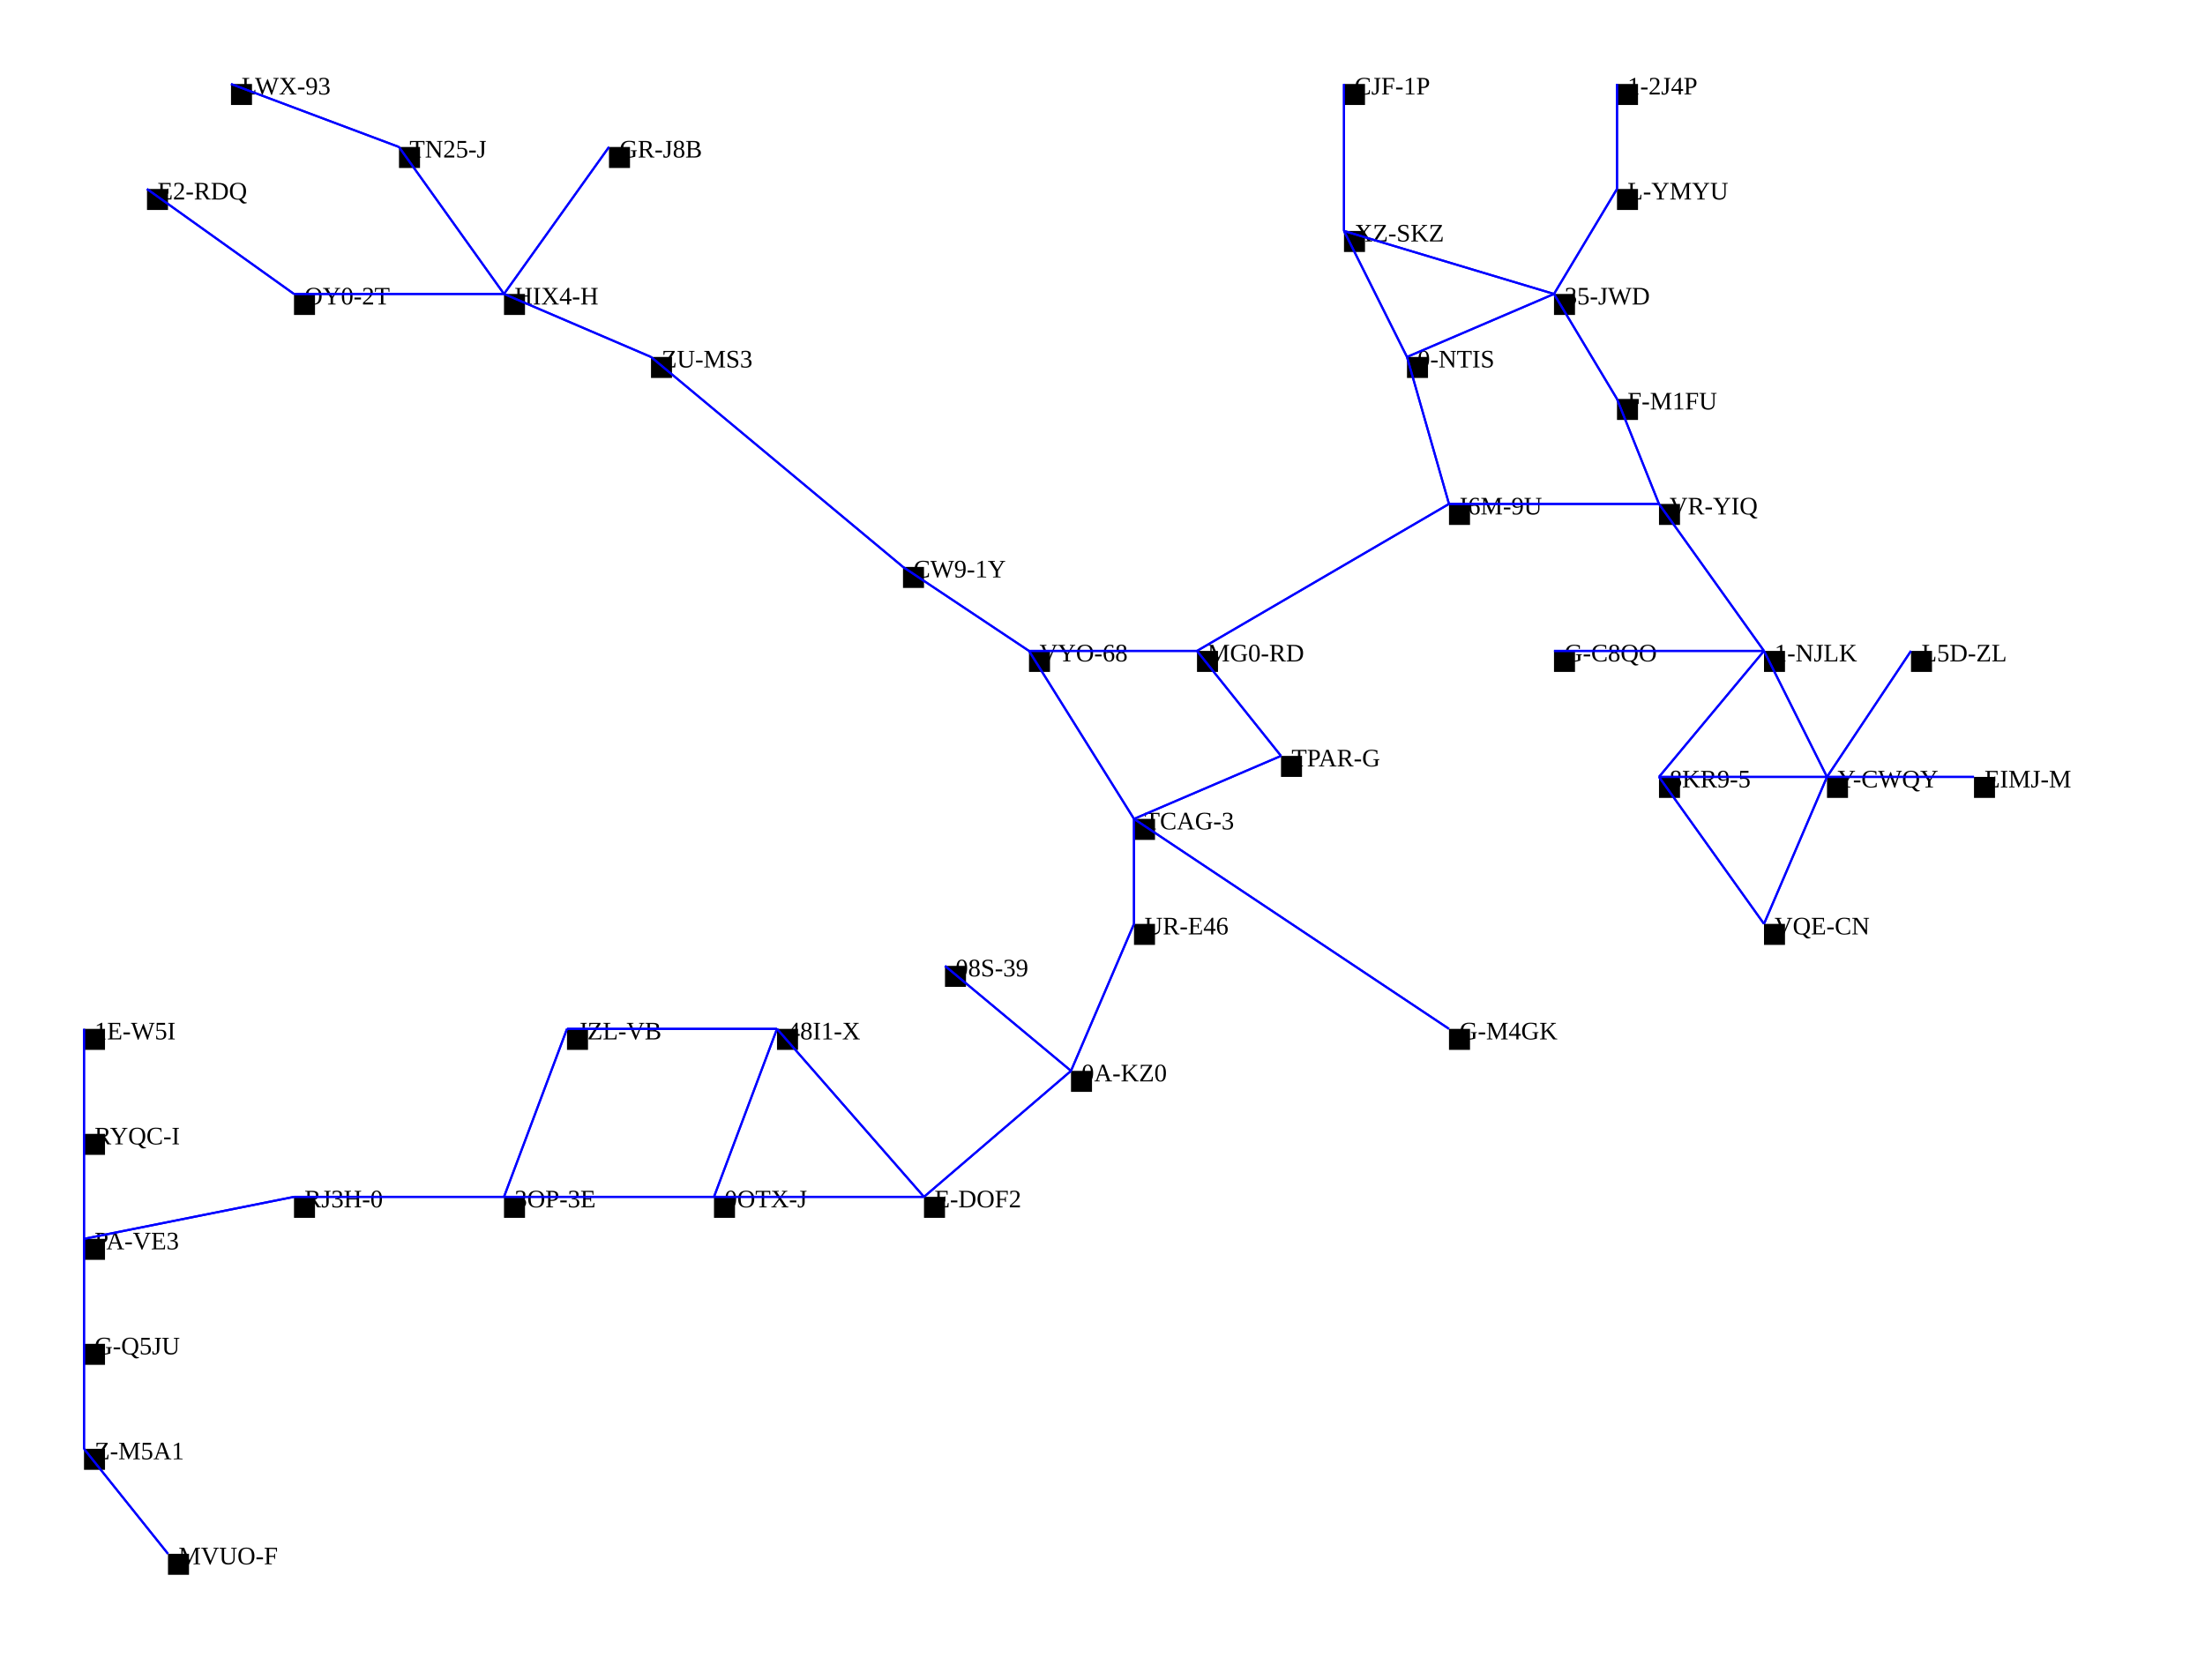
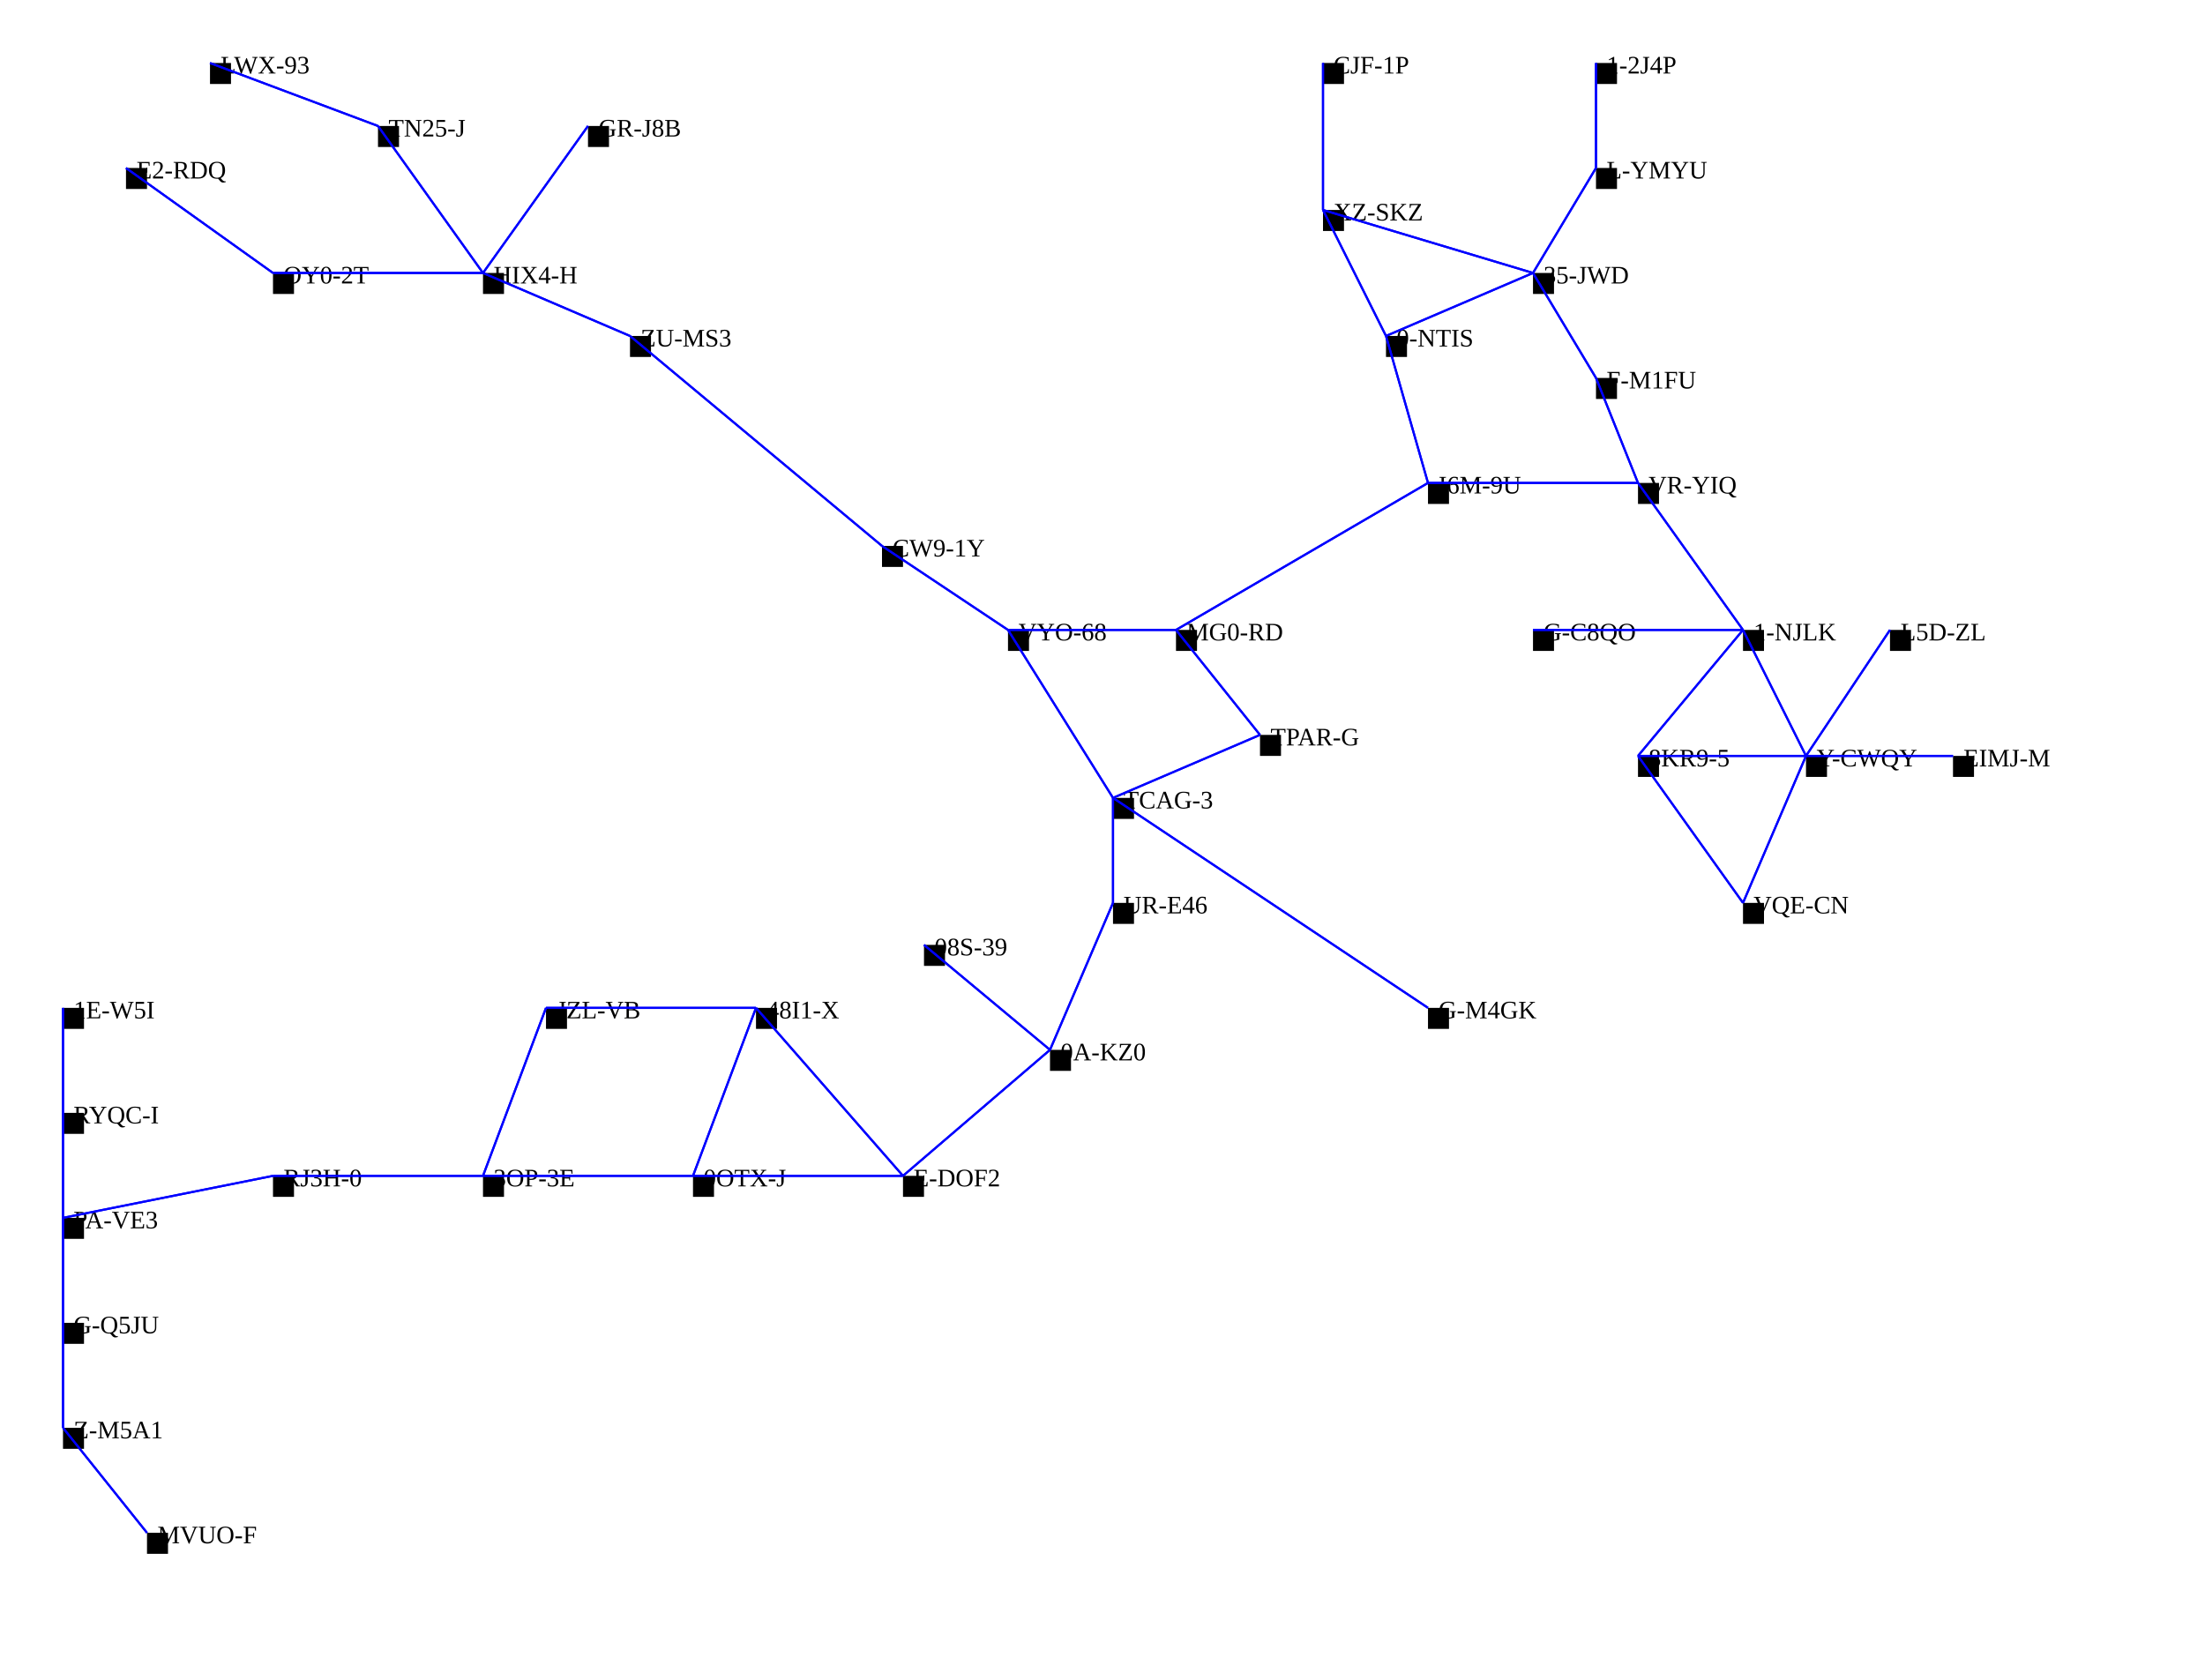
- <svg xmlns="http://www.w3.org/2000/svg" id="22269" height="800.00" width="1050.00">
-   <rect height="10.00" width="10.00" Region="Period Basis" y="490.00" x="40.00" Type="system" id="22270" ID="30004964" Name="1E-W5I" />
-   <text id="22271" x="45.00" y="495.00">1E-W5I</text>
-   <rect height="10.00" width="10.00" Region="Period Basis" y="740.00" x="80.00" Type="system" id="22273" ID="30004966" Name="MVUO-F" />
-   <text id="22274" x="85.00" y="745.00">MVUO-F</text>
-   <rect height="10.00" width="10.00" Region="Period Basis" y="540.00" x="40.00" Type="system" id="22276" ID="30004963" Name="RYQC-I" />
-   <text id="22277" x="45.00" y="545.00">RYQC-I</text>
-   <rect height="10.00" width="10.00" Region="Period Basis" y="690.00" x="40.00" Type="system" id="22279" ID="30004965" Name="Z-M5A1" />
-   <text id="22280" x="45.00" y="695.00">Z-M5A1</text>
-   <rect height="10.00" width="10.00" Region="Period Basis" y="640.00" x="40.00" Type="system" id="22282" ID="30004962" Name="G-Q5JU" />
-   <text id="22283" x="45.00" y="645.00">G-Q5JU</text>
-   <rect height="10.00" width="10.00" Region="Period Basis" y="590.00" x="40.00" Type="system" id="22285" ID="30004961" Name="PA-VE3" />
-   <text id="22286" x="45.00" y="595.00">PA-VE3</text>
-   <rect height="10.00" width="10.00" Region="Period Basis" y="90.00" x="70.00" Type="system" id="22288" ID="30004959" Name="E2-RDQ" />
-   <text id="22289" x="75.00" y="95.00">E2-RDQ</text>
-   <rect height="10.00" width="10.00" Region="Period Basis" y="140.00" x="140.00" Type="system" id="22291" ID="30004958" Name="OY0-2T" />
-   <text id="22292" x="145.00" y="145.00">OY0-2T</text>
-   <rect height="10.00" width="10.00" Region="Period Basis" y="570.00" x="140.00" Type="system" id="22294" ID="30004953" Name="RJ3H-0" />
-   <text id="22295" x="145.00" y="575.00">RJ3H-0</text>
-   <rect height="10.00" width="10.00" Region="Period Basis" y="70.00" x="190.00" Type="system" id="22297" ID="30004960" Name="TN25-J" />
-   <text id="22298" x="195.00" y="75.00">TN25-J</text>
-   <rect height="10.00" width="10.00" Region="Period Basis" y="570.00" x="240.00" Type="system" id="22300" ID="30004951" Name="3OP-3E" />
-   <text id="22301" x="245.00" y="575.00">3OP-3E</text>
-   <rect height="10.00" width="10.00" Region="Period Basis" y="140.00" x="240.00" Type="system" id="22303" ID="30004956" Name="HIX4-H" />
-   <text id="22304" x="245.00" y="145.00">HIX4-H</text>
-   <rect height="10.00" width="10.00" Region="Period Basis" y="490.00" x="270.00" Type="system" id="22306" ID="30004952" Name="JZL-VB" />
-   <text id="22307" x="275.00" y="495.00">JZL-VB</text>
-   <rect height="10.00" width="10.00" Region="Period Basis" y="70.00" x="290.00" Type="system" id="22309" ID="30004957" Name="GR-J8B" />
-   <text id="22310" x="295.00" y="75.00">GR-J8B</text>
-   <rect height="10.00" width="10.00" Region="Period Basis" y="170.00" x="310.00" Type="system" id="22312" ID="30004955" Name="ZU-MS3" />
-   <text id="22313" x="315.00" y="175.00">ZU-MS3</text>
-   <rect height="10.00" width="10.00" Region="Period Basis" y="570.00" x="340.00" Type="system" id="22315" ID="30004950" Name="0OTX-J" />
-   <text id="22316" x="345.00" y="575.00">0OTX-J</text>
-   <rect height="10.00" width="10.00" Region="Period Basis" y="490.00" x="370.00" Type="system" id="22318" ID="30004949" Name="48I1-X" />
-   <text id="22319" x="375.00" y="495.00">48I1-X</text>
-   <rect height="10.00" width="10.00" Region="Period Basis" y="270.00" x="430.00" Type="system" id="22321" ID="30004939" Name="CW9-1Y" />
-   <text id="22322" x="435.00" y="275.00">CW9-1Y</text>
-   <rect height="10.00" width="10.00" Region="Period Basis" y="460.00" x="450.00" Type="system" id="22324" ID="30004954" Name="08S-39" />
-   <text id="22325" x="455.00" y="465.00">08S-39</text>
-   <rect height="10.00" width="10.00" Region="Period Basis" y="570.00" x="440.00" Type="system" id="22327" ID="30004948" Name="E-DOF2" />
-   <text id="22328" x="445.00" y="575.00">E-DOF2</text>
-   <rect height="10.00" width="10.00" Region="Period Basis" y="310.00" x="490.00" Type="system" id="22330" ID="30004936" Name="VYO-68" />
-   <text id="22331" x="495.00" y="315.00">VYO-68</text>
-   <rect height="10.00" width="10.00" Region="Period Basis" y="510.00" x="510.00" Type="system" id="22333" ID="30004947" Name="0A-KZ0" />
-   <text id="22334" x="515.00" y="515.00">0A-KZ0</text>
-   <rect height="10.00" width="10.00" Region="Period Basis" y="440.00" x="540.00" Type="system" id="22336" ID="30004938" Name="UR-E46" />
-   <text id="22337" x="545.00" y="445.00">UR-E46</text>
-   <rect height="10.00" width="10.00" Region="Period Basis" y="390.00" x="540.00" Type="system" id="22339" ID="30004937" Name="TCAG-3" />
-   <text id="22340" x="545.00" y="395.00">TCAG-3</text>
-   <rect height="10.00" width="10.00" Region="Period Basis" y="310.00" x="570.00" Type="system" id="22342" ID="30004934" Name="MG0-RD" />
-   <text id="22343" x="575.00" y="315.00">MG0-RD</text>
-   <rect height="10.00" width="10.00" Region="Period Basis" y="360.00" x="610.00" Type="system" id="22345" ID="30004935" Name="TPAR-G" />
-   <text id="22346" x="615.00" y="365.00">TPAR-G</text>
-   <rect height="10.00" width="10.00" Region="Period Basis" y="110.00" x="640.00" Type="system" id="22348" ID="30004932" Name="XZ-SKZ" />
-   <text id="22349" x="645.00" y="115.00">XZ-SKZ</text>
-   <rect height="10.00" width="10.00" Region="Period Basis" y="170.00" x="670.00" Type="system" id="22351" ID="30004930" Name="0-NTIS" />
-   <text id="22352" x="675.00" y="175.00">0-NTIS</text>
-   <rect height="10.00" width="10.00" Region="Period Basis" y="240.00" x="690.00" Type="system" id="22354" ID="30004933" Name="I6M-9U" />
-   <text id="22355" x="695.00" y="245.00">I6M-9U</text>
-   <rect height="10.00" width="10.00" Region="Period Basis" y="310.00" x="740.00" Type="system" id="22357" ID="30004945" Name="G-C8QO" />
-   <text id="22358" x="745.00" y="315.00">G-C8QO</text>
-   <rect height="10.00" width="10.00" Region="Period Basis" y="140.00" x="740.00" Type="system" id="22360" ID="30004928" Name="35-JWD" />
-   <text id="22361" x="745.00" y="145.00">35-JWD</text>
-   <rect height="10.00" width="10.00" Region="Period Basis" y="90.00" x="770.00" Type="system" id="22363" ID="30004927" Name="L-YMYU" />
-   <text id="22364" x="775.00" y="95.00">L-YMYU</text>
-   <rect height="10.00" width="10.00" Region="Period Basis" y="190.00" x="770.00" Type="system" id="22366" ID="30004929" Name="F-M1FU" />
-   <text id="22367" x="775.00" y="195.00">F-M1FU</text>
-   <rect height="10.00" width="10.00" Region="Period Basis" y="240.00" x="790.00" Type="system" id="22369" ID="30004931" Name="VR-YIQ" />
-   <text id="22370" x="795.00" y="245.00">VR-YIQ</text>
-   <rect height="10.00" width="10.00" Region="Period Basis" y="370.00" x="790.00" Type="system" id="22372" ID="30004942" Name="8KR9-5" />
-   <text id="22373" x="795.00" y="375.00">8KR9-5</text>
-   <rect height="10.00" width="10.00" Region="Period Basis" y="310.00" x="840.00" Type="system" id="22375" ID="30004940" Name="1-NJLK" />
-   <text id="22376" x="845.00" y="315.00">1-NJLK</text>
-   <rect height="10.00" width="10.00" Region="Period Basis" y="440.00" x="840.00" Type="system" id="22378" ID="30004943" Name="VQE-CN" />
-   <text id="22379" x="845.00" y="445.00">VQE-CN</text>
-   <rect height="10.00" width="10.00" Region="Period Basis" y="370.00" x="870.00" Type="system" id="22381" ID="30004941" Name="Y-CWQY" />
-   <text id="22382" x="875.00" y="375.00">Y-CWQY</text>
-   <rect height="10.00" width="10.00" Region="Period Basis" y="310.00" x="910.00" Type="system" id="22384" ID="30004944" Name="L5D-ZL" />
-   <text id="22385" x="915.00" y="315.00">L5D-ZL</text>
-   <rect height="10.00" width="10.00" Region="Period Basis" y="370.00" x="940.00" Type="system" id="22387" ID="30004946" Name="EIMJ-M" />
-   <text id="22388" x="945.00" y="375.00">EIMJ-M</text>
-   <rect height="10.00" width="10.00" Region="Delve" y="40.00" x="110.00" Type="system" id="22390" ID="30004800" Name="LWX-93" />
-   <text id="22391" x="115.00" y="45.00">LWX-93</text>
-   <rect height="10.00" width="10.00" Region="Stain" y="40.00" x="640.00" Type="system" id="22393" ID="30001926" Name="CJF-1P" />
-   <text id="22394" x="645.00" y="45.00">CJF-1P</text>
-   <rect height="10.00" width="10.00" Region="Paragon Soul" y="490.00" x="690.00" Type="system" id="22396" ID="30004696" Name="G-M4GK" />
-   <text id="22397" x="695.00" y="495.00">G-M4GK</text>
-   <rect height="10.00" width="10.00" Region="Delve" y="40.00" x="770.00" Type="system" id="22399" ID="30004801" Name="1-2J4P" />
-   <text id="22400" x="775.00" y="45.00">1-2J4P</text>
-   <line y1="490.00" x1="40.00" id="22402" x2="40.00" y2="540.00" style="stroke:blue;fill:blue;" />
-   <line y1="740.00" x1="80.00" id="22403" x2="40.00" y2="690.00" style="stroke:blue;fill:blue;" />
-   <line y1="540.00" x1="40.00" id="22404" x2="40.00" y2="590.00" style="stroke:blue;fill:blue;" />
-   <line y1="540.00" x1="40.00" id="22405" x2="40.00" y2="490.00" style="stroke:blue;fill:blue;" />
-   <line y1="690.00" x1="40.00" id="22406" x2="40.00" y2="640.00" style="stroke:blue;fill:blue;" />
-   <line y1="690.00" x1="40.00" id="22407" x2="80.00" y2="740.00" style="stroke:blue;fill:blue;" />
-   <line y1="640.00" x1="40.00" id="22408" x2="40.00" y2="590.00" style="stroke:blue;fill:blue;" />
-   <line y1="640.00" x1="40.00" id="22409" x2="40.00" y2="690.00" style="stroke:blue;fill:blue;" />
-   <line y1="590.00" x1="40.00" id="22410" x2="140.00" y2="570.00" style="stroke:blue;fill:blue;" />
-   <line y1="590.00" x1="40.00" id="22411" x2="40.00" y2="640.00" style="stroke:blue;fill:blue;" />
-   <line y1="590.00" x1="40.00" id="22412" x2="40.00" y2="540.00" style="stroke:blue;fill:blue;" />
-   <line y1="90.00" x1="70.00" id="22413" x2="140.00" y2="140.00" style="stroke:blue;fill:blue;" />
-   <line y1="140.00" x1="140.00" id="22414" x2="240.00" y2="140.00" style="stroke:blue;fill:blue;" />
-   <line y1="140.00" x1="140.00" id="22415" x2="70.00" y2="90.00" style="stroke:blue;fill:blue;" />
-   <line y1="570.00" x1="140.00" id="22416" x2="240.00" y2="570.00" style="stroke:blue;fill:blue;" />
-   <line y1="570.00" x1="140.00" id="22417" x2="40.00" y2="590.00" style="stroke:blue;fill:blue;" />
-   <line y1="70.00" x1="190.00" id="22418" x2="110.00" y2="40.00" style="stroke:blue;fill:blue;" />
-   <line y1="70.00" x1="190.00" id="22419" x2="240.00" y2="140.00" style="stroke:blue;fill:blue;" />
-   <line y1="570.00" x1="240.00" id="22420" x2="340.00" y2="570.00" style="stroke:blue;fill:blue;" />
-   <line y1="570.00" x1="240.00" id="22421" x2="270.00" y2="490.00" style="stroke:blue;fill:blue;" />
-   <line y1="570.00" x1="240.00" id="22422" x2="140.00" y2="570.00" style="stroke:blue;fill:blue;" />
-   <line y1="140.00" x1="240.00" id="22423" x2="310.00" y2="170.00" style="stroke:blue;fill:blue;" />
-   <line y1="140.00" x1="240.00" id="22424" x2="290.00" y2="70.00" style="stroke:blue;fill:blue;" />
-   <line y1="140.00" x1="240.00" id="22425" x2="140.00" y2="140.00" style="stroke:blue;fill:blue;" />
-   <line y1="140.00" x1="240.00" id="22426" x2="190.00" y2="70.00" style="stroke:blue;fill:blue;" />
-   <line y1="490.00" x1="270.00" id="22427" x2="370.00" y2="490.00" style="stroke:blue;fill:blue;" />
-   <line y1="490.00" x1="270.00" id="22428" x2="240.00" y2="570.00" style="stroke:blue;fill:blue;" />
-   <line y1="70.00" x1="290.00" id="22429" x2="240.00" y2="140.00" style="stroke:blue;fill:blue;" />
-   <line y1="170.00" x1="310.00" id="22430" x2="430.00" y2="270.00" style="stroke:blue;fill:blue;" />
-   <line y1="170.00" x1="310.00" id="22431" x2="240.00" y2="140.00" style="stroke:blue;fill:blue;" />
-   <line y1="570.00" x1="340.00" id="22432" x2="440.00" y2="570.00" style="stroke:blue;fill:blue;" />
-   <line y1="570.00" x1="340.00" id="22433" x2="370.00" y2="490.00" style="stroke:blue;fill:blue;" />
-   <line y1="570.00" x1="340.00" id="22434" x2="240.00" y2="570.00" style="stroke:blue;fill:blue;" />
-   <line y1="490.00" x1="370.00" id="22435" x2="440.00" y2="570.00" style="stroke:blue;fill:blue;" />
-   <line y1="490.00" x1="370.00" id="22436" x2="340.00" y2="570.00" style="stroke:blue;fill:blue;" />
-   <line y1="490.00" x1="370.00" id="22437" x2="270.00" y2="490.00" style="stroke:blue;fill:blue;" />
-   <line y1="270.00" x1="430.00" id="22438" x2="490.00" y2="310.00" style="stroke:blue;fill:blue;" />
-   <line y1="270.00" x1="430.00" id="22439" x2="310.00" y2="170.00" style="stroke:blue;fill:blue;" />
-   <line y1="460.00" x1="450.00" id="22440" x2="510.00" y2="510.00" style="stroke:blue;fill:blue;" />
-   <line y1="570.00" x1="440.00" id="22441" x2="510.00" y2="510.00" style="stroke:blue;fill:blue;" />
-   <line y1="570.00" x1="440.00" id="22442" x2="370.00" y2="490.00" style="stroke:blue;fill:blue;" />
-   <line y1="570.00" x1="440.00" id="22443" x2="340.00" y2="570.00" style="stroke:blue;fill:blue;" />
-   <line y1="310.00" x1="490.00" id="22444" x2="570.00" y2="310.00" style="stroke:blue;fill:blue;" />
-   <line y1="310.00" x1="490.00" id="22445" x2="540.00" y2="390.00" style="stroke:blue;fill:blue;" />
-   <line y1="310.00" x1="490.00" id="22446" x2="430.00" y2="270.00" style="stroke:blue;fill:blue;" />
-   <line y1="510.00" x1="510.00" id="22447" x2="540.00" y2="440.00" style="stroke:blue;fill:blue;" />
-   <line y1="510.00" x1="510.00" id="22448" x2="440.00" y2="570.00" style="stroke:blue;fill:blue;" />
-   <line y1="510.00" x1="510.00" id="22449" x2="450.00" y2="460.00" style="stroke:blue;fill:blue;" />
-   <line y1="440.00" x1="540.00" id="22450" x2="540.00" y2="390.00" style="stroke:blue;fill:blue;" />
-   <line y1="440.00" x1="540.00" id="22451" x2="510.00" y2="510.00" style="stroke:blue;fill:blue;" />
-   <line y1="390.00" x1="540.00" id="22452" x2="690.00" y2="490.00" style="stroke:blue;fill:blue;" />
-   <line y1="390.00" x1="540.00" id="22453" x2="610.00" y2="360.00" style="stroke:blue;fill:blue;" />
-   <line y1="390.00" x1="540.00" id="22454" x2="490.00" y2="310.00" style="stroke:blue;fill:blue;" />
-   <line y1="390.00" x1="540.00" id="22455" x2="540.00" y2="440.00" style="stroke:blue;fill:blue;" />
-   <line y1="310.00" x1="570.00" id="22456" x2="690.00" y2="240.00" style="stroke:blue;fill:blue;" />
-   <line y1="310.00" x1="570.00" id="22457" x2="610.00" y2="360.00" style="stroke:blue;fill:blue;" />
-   <line y1="310.00" x1="570.00" id="22458" x2="490.00" y2="310.00" style="stroke:blue;fill:blue;" />
-   <line y1="360.00" x1="610.00" id="22459" x2="570.00" y2="310.00" style="stroke:blue;fill:blue;" />
-   <line y1="360.00" x1="610.00" id="22460" x2="540.00" y2="390.00" style="stroke:blue;fill:blue;" />
-   <line y1="110.00" x1="640.00" id="22461" x2="640.00" y2="40.00" style="stroke:blue;fill:blue;" />
-   <line y1="110.00" x1="640.00" id="22462" x2="740.00" y2="140.00" style="stroke:blue;fill:blue;" />
-   <line y1="110.00" x1="640.00" id="22463" x2="670.00" y2="170.00" style="stroke:blue;fill:blue;" />
-   <line y1="170.00" x1="670.00" id="22464" x2="740.00" y2="140.00" style="stroke:blue;fill:blue;" />
-   <line y1="170.00" x1="670.00" id="22465" x2="640.00" y2="110.00" style="stroke:blue;fill:blue;" />
-   <line y1="170.00" x1="670.00" id="22466" x2="690.00" y2="240.00" style="stroke:blue;fill:blue;" />
-   <line y1="240.00" x1="690.00" id="22467" x2="670.00" y2="170.00" style="stroke:blue;fill:blue;" />
-   <line y1="240.00" x1="690.00" id="22468" x2="790.00" y2="240.00" style="stroke:blue;fill:blue;" />
-   <line y1="240.00" x1="690.00" id="22469" x2="570.00" y2="310.00" style="stroke:blue;fill:blue;" />
-   <line y1="310.00" x1="740.00" id="22470" x2="840.00" y2="310.00" style="stroke:blue;fill:blue;" />
-   <line y1="140.00" x1="740.00" id="22471" x2="770.00" y2="90.00" style="stroke:blue;fill:blue;" />
-   <line y1="140.00" x1="740.00" id="22472" x2="770.00" y2="190.00" style="stroke:blue;fill:blue;" />
-   <line y1="140.00" x1="740.00" id="22473" x2="670.00" y2="170.00" style="stroke:blue;fill:blue;" />
-   <line y1="140.00" x1="740.00" id="22474" x2="640.00" y2="110.00" style="stroke:blue;fill:blue;" />
-   <line y1="90.00" x1="770.00" id="22475" x2="770.00" y2="40.00" style="stroke:blue;fill:blue;" />
-   <line y1="90.00" x1="770.00" id="22476" x2="740.00" y2="140.00" style="stroke:blue;fill:blue;" />
-   <line y1="190.00" x1="770.00" id="22477" x2="740.00" y2="140.00" style="stroke:blue;fill:blue;" />
-   <line y1="190.00" x1="770.00" id="22478" x2="790.00" y2="240.00" style="stroke:blue;fill:blue;" />
-   <line y1="240.00" x1="790.00" id="22479" x2="770.00" y2="190.00" style="stroke:blue;fill:blue;" />
-   <line y1="240.00" x1="790.00" id="22480" x2="690.00" y2="240.00" style="stroke:blue;fill:blue;" />
-   <line y1="240.00" x1="790.00" id="22481" x2="840.00" y2="310.00" style="stroke:blue;fill:blue;" />
-   <line y1="370.00" x1="790.00" id="22482" x2="840.00" y2="310.00" style="stroke:blue;fill:blue;" />
-   <line y1="370.00" x1="790.00" id="22483" x2="870.00" y2="370.00" style="stroke:blue;fill:blue;" />
-   <line y1="370.00" x1="790.00" id="22484" x2="840.00" y2="440.00" style="stroke:blue;fill:blue;" />
-   <line y1="310.00" x1="840.00" id="22485" x2="790.00" y2="240.00" style="stroke:blue;fill:blue;" />
-   <line y1="310.00" x1="840.00" id="22486" x2="870.00" y2="370.00" style="stroke:blue;fill:blue;" />
-   <line y1="310.00" x1="840.00" id="22487" x2="790.00" y2="370.00" style="stroke:blue;fill:blue;" />
-   <line y1="310.00" x1="840.00" id="22488" x2="740.00" y2="310.00" style="stroke:blue;fill:blue;" />
-   <line y1="440.00" x1="840.00" id="22489" x2="870.00" y2="370.00" style="stroke:blue;fill:blue;" />
-   <line y1="440.00" x1="840.00" id="22490" x2="790.00" y2="370.00" style="stroke:blue;fill:blue;" />
-   <line y1="370.00" x1="870.00" id="22491" x2="840.00" y2="310.00" style="stroke:blue;fill:blue;" />
-   <line y1="370.00" x1="870.00" id="22492" x2="790.00" y2="370.00" style="stroke:blue;fill:blue;" />
-   <line y1="370.00" x1="870.00" id="22493" x2="840.00" y2="440.00" style="stroke:blue;fill:blue;" />
-   <line y1="370.00" x1="870.00" id="22494" x2="910.00" y2="310.00" style="stroke:blue;fill:blue;" />
-   <line y1="370.00" x1="870.00" id="22495" x2="940.00" y2="370.00" style="stroke:blue;fill:blue;" />
-   <line y1="310.00" x1="910.00" id="22496" x2="870.00" y2="370.00" style="stroke:blue;fill:blue;" />
-   <line y1="370.00" x1="940.00" id="22497" x2="870.00" y2="370.00" style="stroke:blue;fill:blue;" />
-   <line y1="40.00" x1="110.00" id="22498" x2="190.00" y2="70.00" style="stroke:blue;fill:blue;" />
-   <line y1="40.00" x1="640.00" id="22499" x2="640.00" y2="110.00" style="stroke:blue;fill:blue;" />
-   <line y1="490.00" x1="690.00" id="22500" x2="540.00" y2="390.00" style="stroke:blue;fill:blue;" />
-   <line y1="40.00" x1="770.00" id="22501" x2="770.00" y2="90.00" style="stroke:blue;fill:blue;" />
+ <svg xmlns="http://www.w3.org/2000/svg" id="22269" width="1050.00" height="800.00">
+   <rect x="30.00" Region="Period Basis" y="480.00" id="22270" width="10.00" height="10.00" Name="1E-W5I" Type="system" ID="30004964" />
+   <text x="35.00" y="485.00" id="22271">1E-W5I</text>
+   <rect x="70.00" Region="Period Basis" y="730.00" id="22273" width="10.00" height="10.00" Name="MVUO-F" Type="system" ID="30004966" />
+   <text x="75.00" y="735.00" id="22274">MVUO-F</text>
+   <rect x="30.00" Region="Period Basis" y="530.00" id="22276" width="10.00" height="10.00" Name="RYQC-I" Type="system" ID="30004963" />
+   <text x="35.00" y="535.00" id="22277">RYQC-I</text>
+   <rect x="30.00" Region="Period Basis" y="680.00" id="22279" width="10.00" height="10.00" Name="Z-M5A1" Type="system" ID="30004965" />
+   <text x="35.00" y="685.00" id="22280">Z-M5A1</text>
+   <rect x="30.00" Region="Period Basis" y="630.00" id="22282" width="10.00" height="10.00" Name="G-Q5JU" Type="system" ID="30004962" />
+   <text x="35.00" y="635.00" id="22283">G-Q5JU</text>
+   <rect x="30.00" Region="Period Basis" y="580.00" id="22285" width="10.00" height="10.00" Name="PA-VE3" Type="system" ID="30004961" />
+   <text x="35.00" y="585.00" id="22286">PA-VE3</text>
+   <rect x="60.00" Region="Period Basis" y="80.00" id="22288" width="10.00" height="10.00" Name="E2-RDQ" Type="system" ID="30004959" />
+   <text x="65.00" y="85.00" id="22289">E2-RDQ</text>
+   <rect x="130.00" Region="Period Basis" y="130.00" id="22291" width="10.00" height="10.00" Name="OY0-2T" Type="system" ID="30004958" />
+   <text x="135.00" y="135.00" id="22292">OY0-2T</text>
+   <rect x="130.00" Region="Period Basis" y="560.00" id="22294" width="10.00" height="10.00" Name="RJ3H-0" Type="system" ID="30004953" />
+   <text x="135.00" y="565.00" id="22295">RJ3H-0</text>
+   <rect x="180.00" Region="Period Basis" y="60.00" id="22297" width="10.00" height="10.00" Name="TN25-J" Type="system" ID="30004960" />
+   <text x="185.00" y="65.00" id="22298">TN25-J</text>
+   <rect x="230.00" Region="Period Basis" y="560.00" id="22300" width="10.00" height="10.00" Name="3OP-3E" Type="system" ID="30004951" />
+   <text x="235.00" y="565.00" id="22301">3OP-3E</text>
+   <rect x="230.00" Region="Period Basis" y="130.00" id="22303" width="10.00" height="10.00" Name="HIX4-H" Type="system" ID="30004956" />
+   <text x="235.00" y="135.00" id="22304">HIX4-H</text>
+   <rect x="260.00" Region="Period Basis" y="480.00" id="22306" width="10.00" height="10.00" Name="JZL-VB" Type="system" ID="30004952" />
+   <text x="265.00" y="485.00" id="22307">JZL-VB</text>
+   <rect x="280.00" Region="Period Basis" y="60.00" id="22309" width="10.00" height="10.00" Name="GR-J8B" Type="system" ID="30004957" />
+   <text x="285.00" y="65.00" id="22310">GR-J8B</text>
+   <rect x="300.00" Region="Period Basis" y="160.00" id="22312" width="10.00" height="10.00" Name="ZU-MS3" Type="system" ID="30004955" />
+   <text x="305.00" y="165.00" id="22313">ZU-MS3</text>
+   <rect x="330.00" Region="Period Basis" y="560.00" id="22315" width="10.00" height="10.00" Name="0OTX-J" Type="system" ID="30004950" />
+   <text x="335.00" y="565.00" id="22316">0OTX-J</text>
+   <rect x="360.00" Region="Period Basis" y="480.00" id="22318" width="10.00" height="10.00" Name="48I1-X" Type="system" ID="30004949" />
+   <text x="365.00" y="485.00" id="22319">48I1-X</text>
+   <rect x="420.00" Region="Period Basis" y="260.00" id="22321" width="10.00" height="10.00" Name="CW9-1Y" Type="system" ID="30004939" />
+   <text x="425.00" y="265.00" id="22322">CW9-1Y</text>
+   <rect x="440.00" Region="Period Basis" y="450.00" id="22324" width="10.00" height="10.00" Name="08S-39" Type="system" ID="30004954" />
+   <text x="445.00" y="455.00" id="22325">08S-39</text>
+   <rect x="430.00" Region="Period Basis" y="560.00" id="22327" width="10.00" height="10.00" Name="E-DOF2" Type="system" ID="30004948" />
+   <text x="435.00" y="565.00" id="22328">E-DOF2</text>
+   <rect x="480.00" Region="Period Basis" y="300.00" id="22330" width="10.00" height="10.00" Name="VYO-68" Type="system" ID="30004936" />
+   <text x="485.00" y="305.00" id="22331">VYO-68</text>
+   <rect x="500.00" Region="Period Basis" y="500.00" id="22333" width="10.00" height="10.00" Name="0A-KZ0" Type="system" ID="30004947" />
+   <text x="505.00" y="505.00" id="22334">0A-KZ0</text>
+   <rect x="530.00" Region="Period Basis" y="430.00" id="22336" width="10.00" height="10.00" Name="UR-E46" Type="system" ID="30004938" />
+   <text x="535.00" y="435.00" id="22337">UR-E46</text>
+   <rect x="530.00" Region="Period Basis" y="380.00" id="22339" width="10.00" height="10.00" Name="TCAG-3" Type="system" ID="30004937" />
+   <text x="535.00" y="385.00" id="22340">TCAG-3</text>
+   <rect x="560.00" Region="Period Basis" y="300.00" id="22342" width="10.00" height="10.00" Name="MG0-RD" Type="system" ID="30004934" />
+   <text x="565.00" y="305.00" id="22343">MG0-RD</text>
+   <rect x="600.00" Region="Period Basis" y="350.00" id="22345" width="10.00" height="10.00" Name="TPAR-G" Type="system" ID="30004935" />
+   <text x="605.00" y="355.00" id="22346">TPAR-G</text>
+   <rect x="630.00" Region="Period Basis" y="100.00" id="22348" width="10.00" height="10.00" Name="XZ-SKZ" Type="system" ID="30004932" />
+   <text x="635.00" y="105.00" id="22349">XZ-SKZ</text>
+   <rect x="660.00" Region="Period Basis" y="160.00" id="22351" width="10.00" height="10.00" Name="0-NTIS" Type="system" ID="30004930" />
+   <text x="665.00" y="165.00" id="22352">0-NTIS</text>
+   <rect x="680.00" Region="Period Basis" y="230.00" id="22354" width="10.00" height="10.00" Name="I6M-9U" Type="system" ID="30004933" />
+   <text x="685.00" y="235.00" id="22355">I6M-9U</text>
+   <rect x="730.00" Region="Period Basis" y="300.00" id="22357" width="10.00" height="10.00" Name="G-C8QO" Type="system" ID="30004945" />
+   <text x="735.00" y="305.00" id="22358">G-C8QO</text>
+   <rect x="730.00" Region="Period Basis" y="130.00" id="22360" width="10.00" height="10.00" Name="35-JWD" Type="system" ID="30004928" />
+   <text x="735.00" y="135.00" id="22361">35-JWD</text>
+   <rect x="760.00" Region="Period Basis" y="80.00" id="22363" width="10.00" height="10.00" Name="L-YMYU" Type="system" ID="30004927" />
+   <text x="765.00" y="85.00" id="22364">L-YMYU</text>
+   <rect x="760.00" Region="Period Basis" y="180.00" id="22366" width="10.00" height="10.00" Name="F-M1FU" Type="system" ID="30004929" />
+   <text x="765.00" y="185.00" id="22367">F-M1FU</text>
+   <rect x="780.00" Region="Period Basis" y="230.00" id="22369" width="10.00" height="10.00" Name="VR-YIQ" Type="system" ID="30004931" />
+   <text x="785.00" y="235.00" id="22370">VR-YIQ</text>
+   <rect x="780.00" Region="Period Basis" y="360.00" id="22372" width="10.00" height="10.00" Name="8KR9-5" Type="system" ID="30004942" />
+   <text x="785.00" y="365.00" id="22373">8KR9-5</text>
+   <rect x="830.00" Region="Period Basis" y="300.00" id="22375" width="10.00" height="10.00" Name="1-NJLK" Type="system" ID="30004940" />
+   <text x="835.00" y="305.00" id="22376">1-NJLK</text>
+   <rect x="830.00" Region="Period Basis" y="430.00" id="22378" width="10.00" height="10.00" Name="VQE-CN" Type="system" ID="30004943" />
+   <text x="835.00" y="435.00" id="22379">VQE-CN</text>
+   <rect x="860.00" Region="Period Basis" y="360.00" id="22381" width="10.00" height="10.00" Name="Y-CWQY" Type="system" ID="30004941" />
+   <text x="865.00" y="365.00" id="22382">Y-CWQY</text>
+   <rect x="900.00" Region="Period Basis" y="300.00" id="22384" width="10.00" height="10.00" Name="L5D-ZL" Type="system" ID="30004944" />
+   <text x="905.00" y="305.00" id="22385">L5D-ZL</text>
+   <rect x="930.00" Region="Period Basis" y="360.00" id="22387" width="10.00" height="10.00" Name="EIMJ-M" Type="system" ID="30004946" />
+   <text x="935.00" y="365.00" id="22388">EIMJ-M</text>
+   <rect x="100.00" Region="Delve" y="30.00" id="22390" width="10.00" height="10.00" Name="LWX-93" Type="system" ID="30004800" />
+   <text x="105.00" y="35.00" id="22391">LWX-93</text>
+   <rect x="630.00" Region="Stain" y="30.00" id="22393" width="10.00" height="10.00" Name="CJF-1P" Type="system" ID="30001926" />
+   <text x="635.00" y="35.00" id="22394">CJF-1P</text>
+   <rect x="680.00" Region="Paragon Soul" y="480.00" id="22396" width="10.00" height="10.00" Name="G-M4GK" Type="system" ID="30004696" />
+   <text x="685.00" y="485.00" id="22397">G-M4GK</text>
+   <rect x="760.00" Region="Delve" y="30.00" id="22399" width="10.00" height="10.00" Name="1-2J4P" Type="system" ID="30004801" />
+   <text x="765.00" y="35.00" id="22400">1-2J4P</text>
+   <line x2="30.00" x1="30.00" id="22402" y1="480.00" y2="530.00" style="fill:blue;stroke:blue;" />
+   <line x2="30.00" x1="70.00" id="22403" y1="730.00" y2="680.00" style="fill:blue;stroke:blue;" />
+   <line x2="30.00" x1="30.00" id="22404" y1="530.00" y2="580.00" style="fill:blue;stroke:blue;" />
+   <line x2="30.00" x1="30.00" id="22405" y1="530.00" y2="480.00" style="fill:blue;stroke:blue;" />
+   <line x2="30.00" x1="30.00" id="22406" y1="680.00" y2="630.00" style="fill:blue;stroke:blue;" />
+   <line x2="70.00" x1="30.00" id="22407" y1="680.00" y2="730.00" style="fill:blue;stroke:blue;" />
+   <line x2="30.00" x1="30.00" id="22408" y1="630.00" y2="580.00" style="fill:blue;stroke:blue;" />
+   <line x2="30.00" x1="30.00" id="22409" y1="630.00" y2="680.00" style="fill:blue;stroke:blue;" />
+   <line x2="130.00" x1="30.00" id="22410" y1="580.00" y2="560.00" style="fill:blue;stroke:blue;" />
+   <line x2="30.00" x1="30.00" id="22411" y1="580.00" y2="630.00" style="fill:blue;stroke:blue;" />
+   <line x2="30.00" x1="30.00" id="22412" y1="580.00" y2="530.00" style="fill:blue;stroke:blue;" />
+   <line x2="130.00" x1="60.00" id="22413" y1="80.00" y2="130.00" style="fill:blue;stroke:blue;" />
+   <line x2="230.00" x1="130.00" id="22414" y1="130.00" y2="130.00" style="fill:blue;stroke:blue;" />
+   <line x2="60.00" x1="130.00" id="22415" y1="130.00" y2="80.00" style="fill:blue;stroke:blue;" />
+   <line x2="230.00" x1="130.00" id="22416" y1="560.00" y2="560.00" style="fill:blue;stroke:blue;" />
+   <line x2="30.00" x1="130.00" id="22417" y1="560.00" y2="580.00" style="fill:blue;stroke:blue;" />
+   <line x2="100.00" x1="180.00" id="22418" y1="60.00" y2="30.00" style="fill:blue;stroke:blue;" />
+   <line x2="230.00" x1="180.00" id="22419" y1="60.00" y2="130.00" style="fill:blue;stroke:blue;" />
+   <line x2="330.00" x1="230.00" id="22420" y1="560.00" y2="560.00" style="fill:blue;stroke:blue;" />
+   <line x2="260.00" x1="230.00" id="22421" y1="560.00" y2="480.00" style="fill:blue;stroke:blue;" />
+   <line x2="130.00" x1="230.00" id="22422" y1="560.00" y2="560.00" style="fill:blue;stroke:blue;" />
+   <line x2="300.00" x1="230.00" id="22423" y1="130.00" y2="160.00" style="fill:blue;stroke:blue;" />
+   <line x2="280.00" x1="230.00" id="22424" y1="130.00" y2="60.00" style="fill:blue;stroke:blue;" />
+   <line x2="130.00" x1="230.00" id="22425" y1="130.00" y2="130.00" style="fill:blue;stroke:blue;" />
+   <line x2="180.00" x1="230.00" id="22426" y1="130.00" y2="60.00" style="fill:blue;stroke:blue;" />
+   <line x2="360.00" x1="260.00" id="22427" y1="480.00" y2="480.00" style="fill:blue;stroke:blue;" />
+   <line x2="230.00" x1="260.00" id="22428" y1="480.00" y2="560.00" style="fill:blue;stroke:blue;" />
+   <line x2="230.00" x1="280.00" id="22429" y1="60.00" y2="130.00" style="fill:blue;stroke:blue;" />
+   <line x2="420.00" x1="300.00" id="22430" y1="160.00" y2="260.00" style="fill:blue;stroke:blue;" />
+   <line x2="230.00" x1="300.00" id="22431" y1="160.00" y2="130.00" style="fill:blue;stroke:blue;" />
+   <line x2="430.00" x1="330.00" id="22432" y1="560.00" y2="560.00" style="fill:blue;stroke:blue;" />
+   <line x2="360.00" x1="330.00" id="22433" y1="560.00" y2="480.00" style="fill:blue;stroke:blue;" />
+   <line x2="230.00" x1="330.00" id="22434" y1="560.00" y2="560.00" style="fill:blue;stroke:blue;" />
+   <line x2="430.00" x1="360.00" id="22435" y1="480.00" y2="560.00" style="fill:blue;stroke:blue;" />
+   <line x2="330.00" x1="360.00" id="22436" y1="480.00" y2="560.00" style="fill:blue;stroke:blue;" />
+   <line x2="260.00" x1="360.00" id="22437" y1="480.00" y2="480.00" style="fill:blue;stroke:blue;" />
+   <line x2="480.00" x1="420.00" id="22438" y1="260.00" y2="300.00" style="fill:blue;stroke:blue;" />
+   <line x2="300.00" x1="420.00" id="22439" y1="260.00" y2="160.00" style="fill:blue;stroke:blue;" />
+   <line x2="500.00" x1="440.00" id="22440" y1="450.00" y2="500.00" style="fill:blue;stroke:blue;" />
+   <line x2="500.00" x1="430.00" id="22441" y1="560.00" y2="500.00" style="fill:blue;stroke:blue;" />
+   <line x2="360.00" x1="430.00" id="22442" y1="560.00" y2="480.00" style="fill:blue;stroke:blue;" />
+   <line x2="330.00" x1="430.00" id="22443" y1="560.00" y2="560.00" style="fill:blue;stroke:blue;" />
+   <line x2="560.00" x1="480.00" id="22444" y1="300.00" y2="300.00" style="fill:blue;stroke:blue;" />
+   <line x2="530.00" x1="480.00" id="22445" y1="300.00" y2="380.00" style="fill:blue;stroke:blue;" />
+   <line x2="420.00" x1="480.00" id="22446" y1="300.00" y2="260.00" style="fill:blue;stroke:blue;" />
+   <line x2="530.00" x1="500.00" id="22447" y1="500.00" y2="430.00" style="fill:blue;stroke:blue;" />
+   <line x2="430.00" x1="500.00" id="22448" y1="500.00" y2="560.00" style="fill:blue;stroke:blue;" />
+   <line x2="440.00" x1="500.00" id="22449" y1="500.00" y2="450.00" style="fill:blue;stroke:blue;" />
+   <line x2="530.00" x1="530.00" id="22450" y1="430.00" y2="380.00" style="fill:blue;stroke:blue;" />
+   <line x2="500.00" x1="530.00" id="22451" y1="430.00" y2="500.00" style="fill:blue;stroke:blue;" />
+   <line x2="680.00" x1="530.00" id="22452" y1="380.00" y2="480.00" style="fill:blue;stroke:blue;" />
+   <line x2="600.00" x1="530.00" id="22453" y1="380.00" y2="350.00" style="fill:blue;stroke:blue;" />
+   <line x2="480.00" x1="530.00" id="22454" y1="380.00" y2="300.00" style="fill:blue;stroke:blue;" />
+   <line x2="530.00" x1="530.00" id="22455" y1="380.00" y2="430.00" style="fill:blue;stroke:blue;" />
+   <line x2="680.00" x1="560.00" id="22456" y1="300.00" y2="230.00" style="fill:blue;stroke:blue;" />
+   <line x2="600.00" x1="560.00" id="22457" y1="300.00" y2="350.00" style="fill:blue;stroke:blue;" />
+   <line x2="480.00" x1="560.00" id="22458" y1="300.00" y2="300.00" style="fill:blue;stroke:blue;" />
+   <line x2="560.00" x1="600.00" id="22459" y1="350.00" y2="300.00" style="fill:blue;stroke:blue;" />
+   <line x2="530.00" x1="600.00" id="22460" y1="350.00" y2="380.00" style="fill:blue;stroke:blue;" />
+   <line x2="630.00" x1="630.00" id="22461" y1="100.00" y2="30.00" style="fill:blue;stroke:blue;" />
+   <line x2="730.00" x1="630.00" id="22462" y1="100.00" y2="130.00" style="fill:blue;stroke:blue;" />
+   <line x2="660.00" x1="630.00" id="22463" y1="100.00" y2="160.00" style="fill:blue;stroke:blue;" />
+   <line x2="730.00" x1="660.00" id="22464" y1="160.00" y2="130.00" style="fill:blue;stroke:blue;" />
+   <line x2="630.00" x1="660.00" id="22465" y1="160.00" y2="100.00" style="fill:blue;stroke:blue;" />
+   <line x2="680.00" x1="660.00" id="22466" y1="160.00" y2="230.00" style="fill:blue;stroke:blue;" />
+   <line x2="660.00" x1="680.00" id="22467" y1="230.00" y2="160.00" style="fill:blue;stroke:blue;" />
+   <line x2="780.00" x1="680.00" id="22468" y1="230.00" y2="230.00" style="fill:blue;stroke:blue;" />
+   <line x2="560.00" x1="680.00" id="22469" y1="230.00" y2="300.00" style="fill:blue;stroke:blue;" />
+   <line x2="830.00" x1="730.00" id="22470" y1="300.00" y2="300.00" style="fill:blue;stroke:blue;" />
+   <line x2="760.00" x1="730.00" id="22471" y1="130.00" y2="80.00" style="fill:blue;stroke:blue;" />
+   <line x2="760.00" x1="730.00" id="22472" y1="130.00" y2="180.00" style="fill:blue;stroke:blue;" />
+   <line x2="660.00" x1="730.00" id="22473" y1="130.00" y2="160.00" style="fill:blue;stroke:blue;" />
+   <line x2="630.00" x1="730.00" id="22474" y1="130.00" y2="100.00" style="fill:blue;stroke:blue;" />
+   <line x2="760.00" x1="760.00" id="22475" y1="80.00" y2="30.00" style="fill:blue;stroke:blue;" />
+   <line x2="730.00" x1="760.00" id="22476" y1="80.00" y2="130.00" style="fill:blue;stroke:blue;" />
+   <line x2="730.00" x1="760.00" id="22477" y1="180.00" y2="130.00" style="fill:blue;stroke:blue;" />
+   <line x2="780.00" x1="760.00" id="22478" y1="180.00" y2="230.00" style="fill:blue;stroke:blue;" />
+   <line x2="760.00" x1="780.00" id="22479" y1="230.00" y2="180.00" style="fill:blue;stroke:blue;" />
+   <line x2="680.00" x1="780.00" id="22480" y1="230.00" y2="230.00" style="fill:blue;stroke:blue;" />
+   <line x2="830.00" x1="780.00" id="22481" y1="230.00" y2="300.00" style="fill:blue;stroke:blue;" />
+   <line x2="830.00" x1="780.00" id="22482" y1="360.00" y2="300.00" style="fill:blue;stroke:blue;" />
+   <line x2="860.00" x1="780.00" id="22483" y1="360.00" y2="360.00" style="fill:blue;stroke:blue;" />
+   <line x2="830.00" x1="780.00" id="22484" y1="360.00" y2="430.00" style="fill:blue;stroke:blue;" />
+   <line x2="780.00" x1="830.00" id="22485" y1="300.00" y2="230.00" style="fill:blue;stroke:blue;" />
+   <line x2="860.00" x1="830.00" id="22486" y1="300.00" y2="360.00" style="fill:blue;stroke:blue;" />
+   <line x2="780.00" x1="830.00" id="22487" y1="300.00" y2="360.00" style="fill:blue;stroke:blue;" />
+   <line x2="730.00" x1="830.00" id="22488" y1="300.00" y2="300.00" style="fill:blue;stroke:blue;" />
+   <line x2="860.00" x1="830.00" id="22489" y1="430.00" y2="360.00" style="fill:blue;stroke:blue;" />
+   <line x2="780.00" x1="830.00" id="22490" y1="430.00" y2="360.00" style="fill:blue;stroke:blue;" />
+   <line x2="830.00" x1="860.00" id="22491" y1="360.00" y2="300.00" style="fill:blue;stroke:blue;" />
+   <line x2="780.00" x1="860.00" id="22492" y1="360.00" y2="360.00" style="fill:blue;stroke:blue;" />
+   <line x2="830.00" x1="860.00" id="22493" y1="360.00" y2="430.00" style="fill:blue;stroke:blue;" />
+   <line x2="900.00" x1="860.00" id="22494" y1="360.00" y2="300.00" style="fill:blue;stroke:blue;" />
+   <line x2="930.00" x1="860.00" id="22495" y1="360.00" y2="360.00" style="fill:blue;stroke:blue;" />
+   <line x2="860.00" x1="900.00" id="22496" y1="300.00" y2="360.00" style="fill:blue;stroke:blue;" />
+   <line x2="860.00" x1="930.00" id="22497" y1="360.00" y2="360.00" style="fill:blue;stroke:blue;" />
+   <line x2="180.00" x1="100.00" id="22498" y1="30.00" y2="60.00" style="fill:blue;stroke:blue;" />
+   <line x2="630.00" x1="630.00" id="22499" y1="30.00" y2="100.00" style="fill:blue;stroke:blue;" />
+   <line x2="530.00" x1="680.00" id="22500" y1="480.00" y2="380.00" style="fill:blue;stroke:blue;" />
+   <line x2="760.00" x1="760.00" id="22501" y1="30.00" y2="80.00" style="fill:blue;stroke:blue;" />
</svg>
